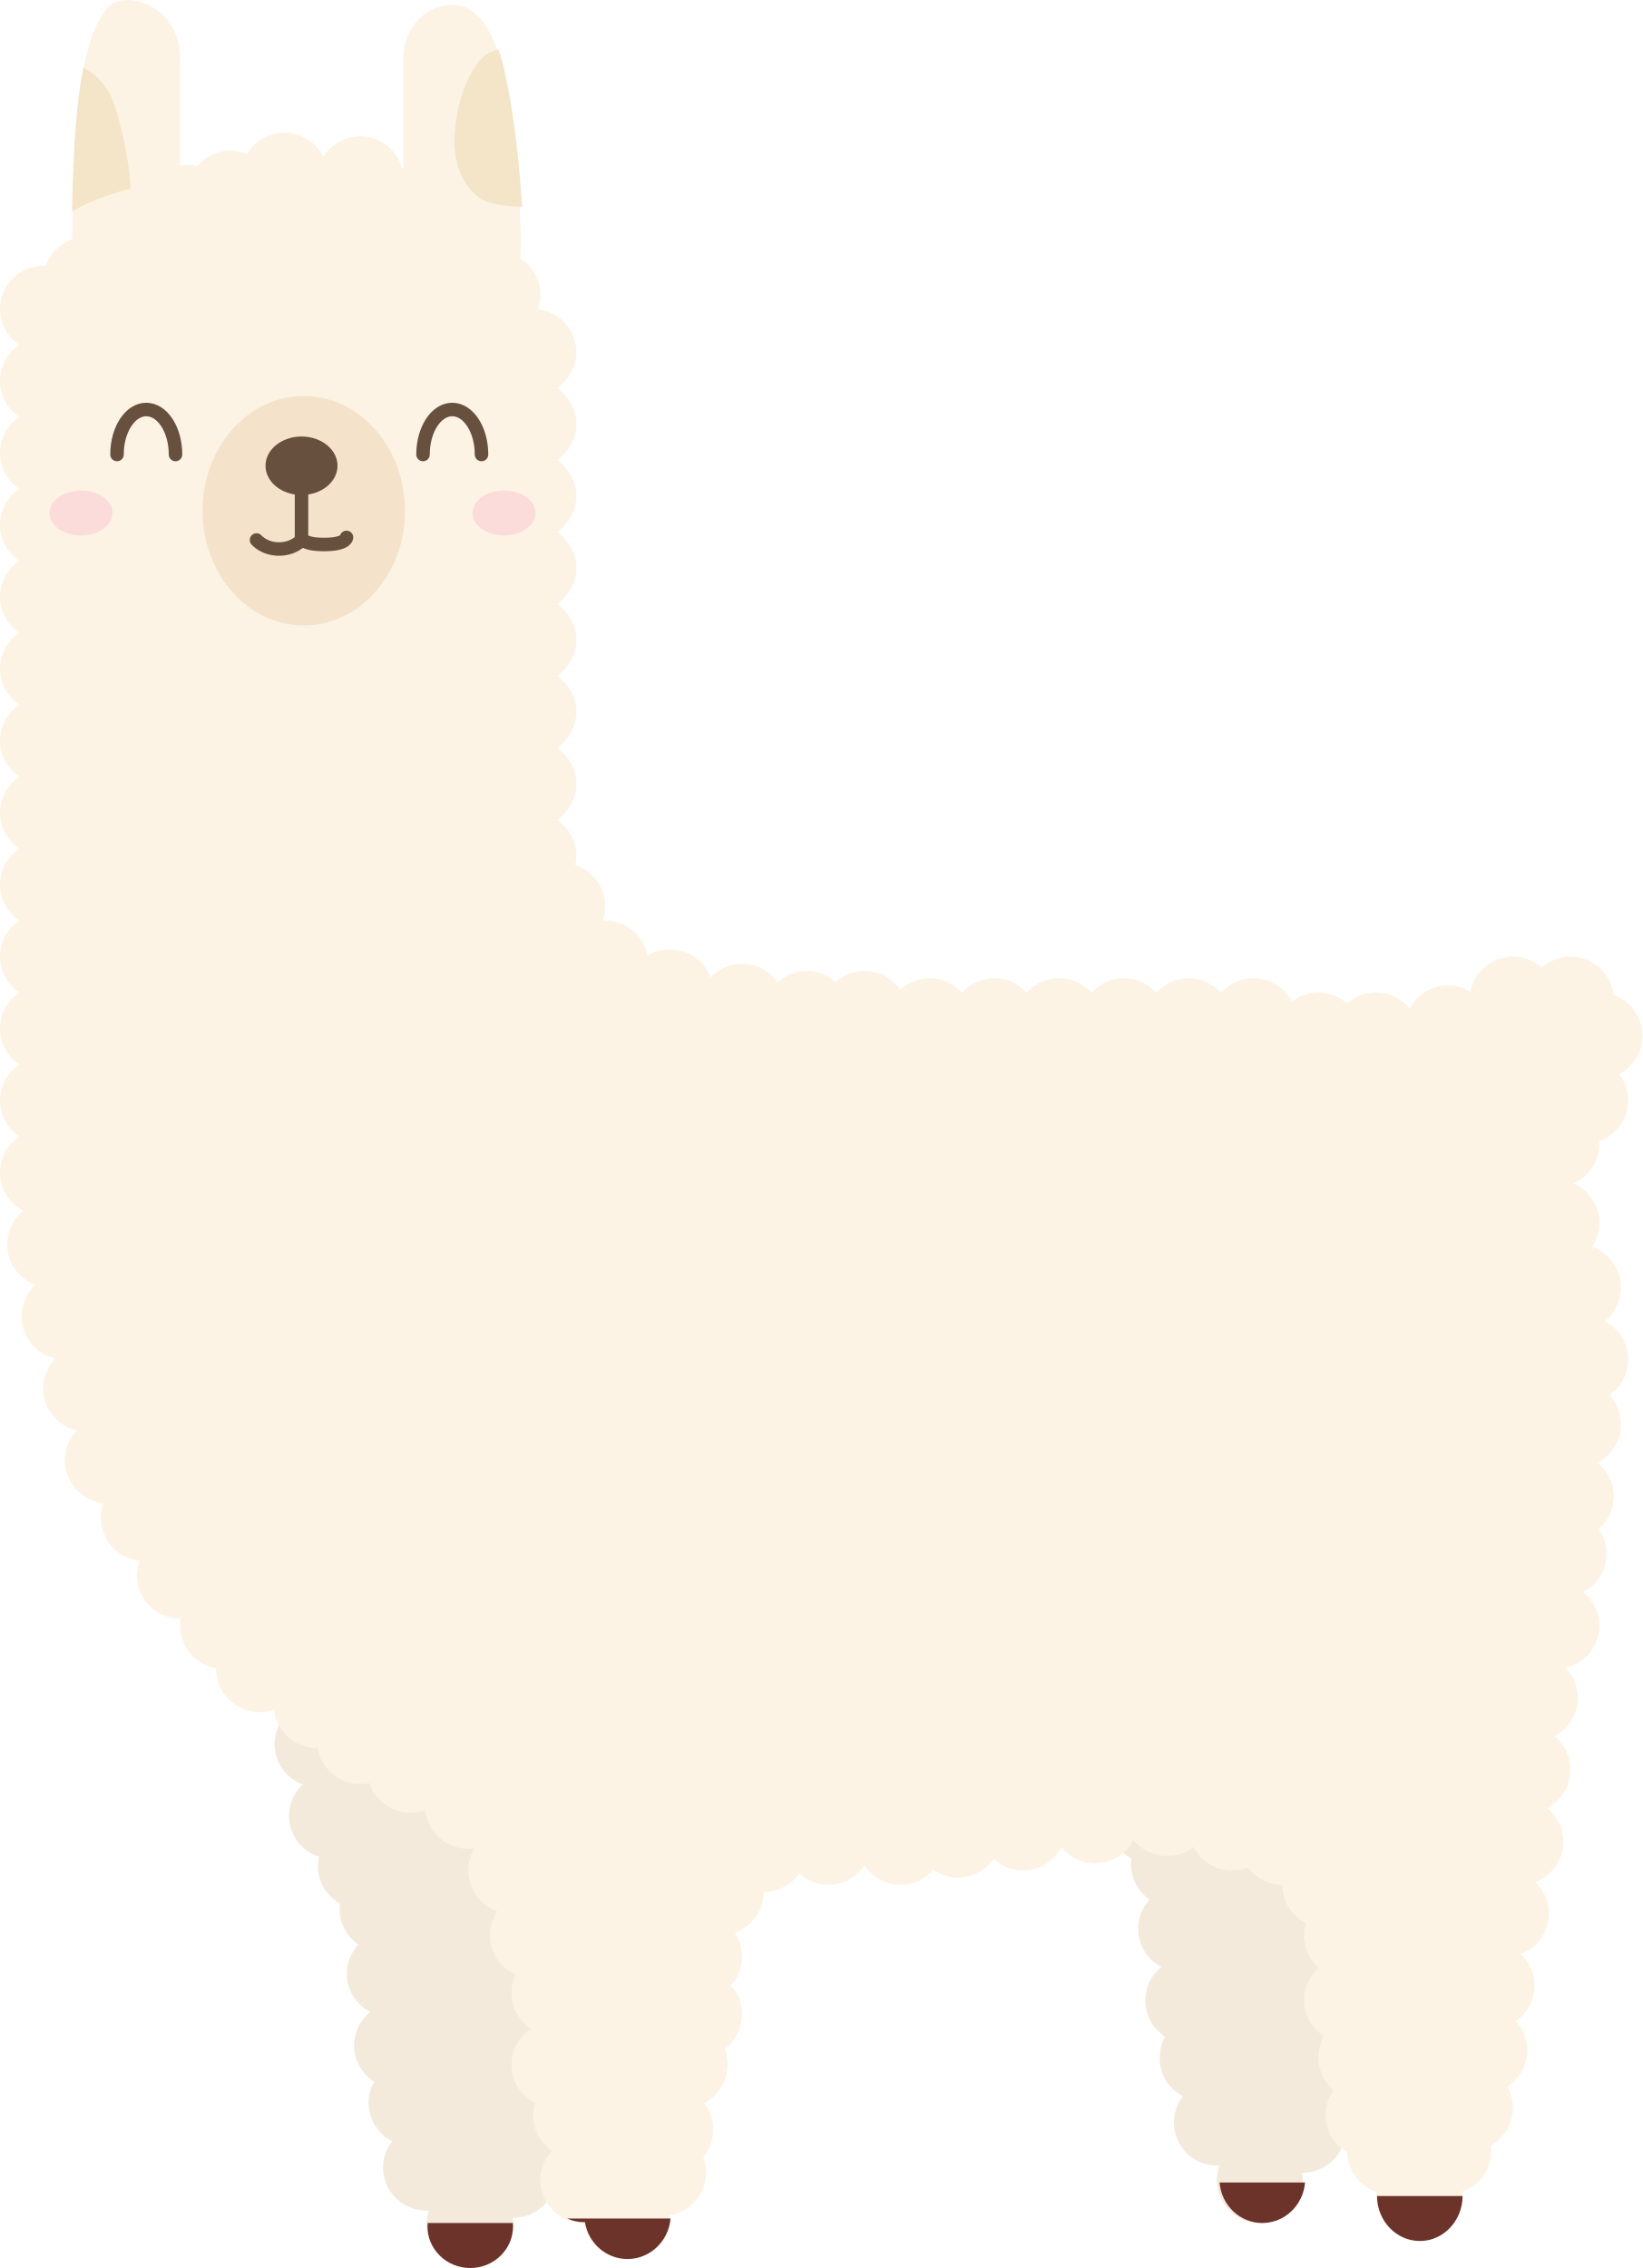
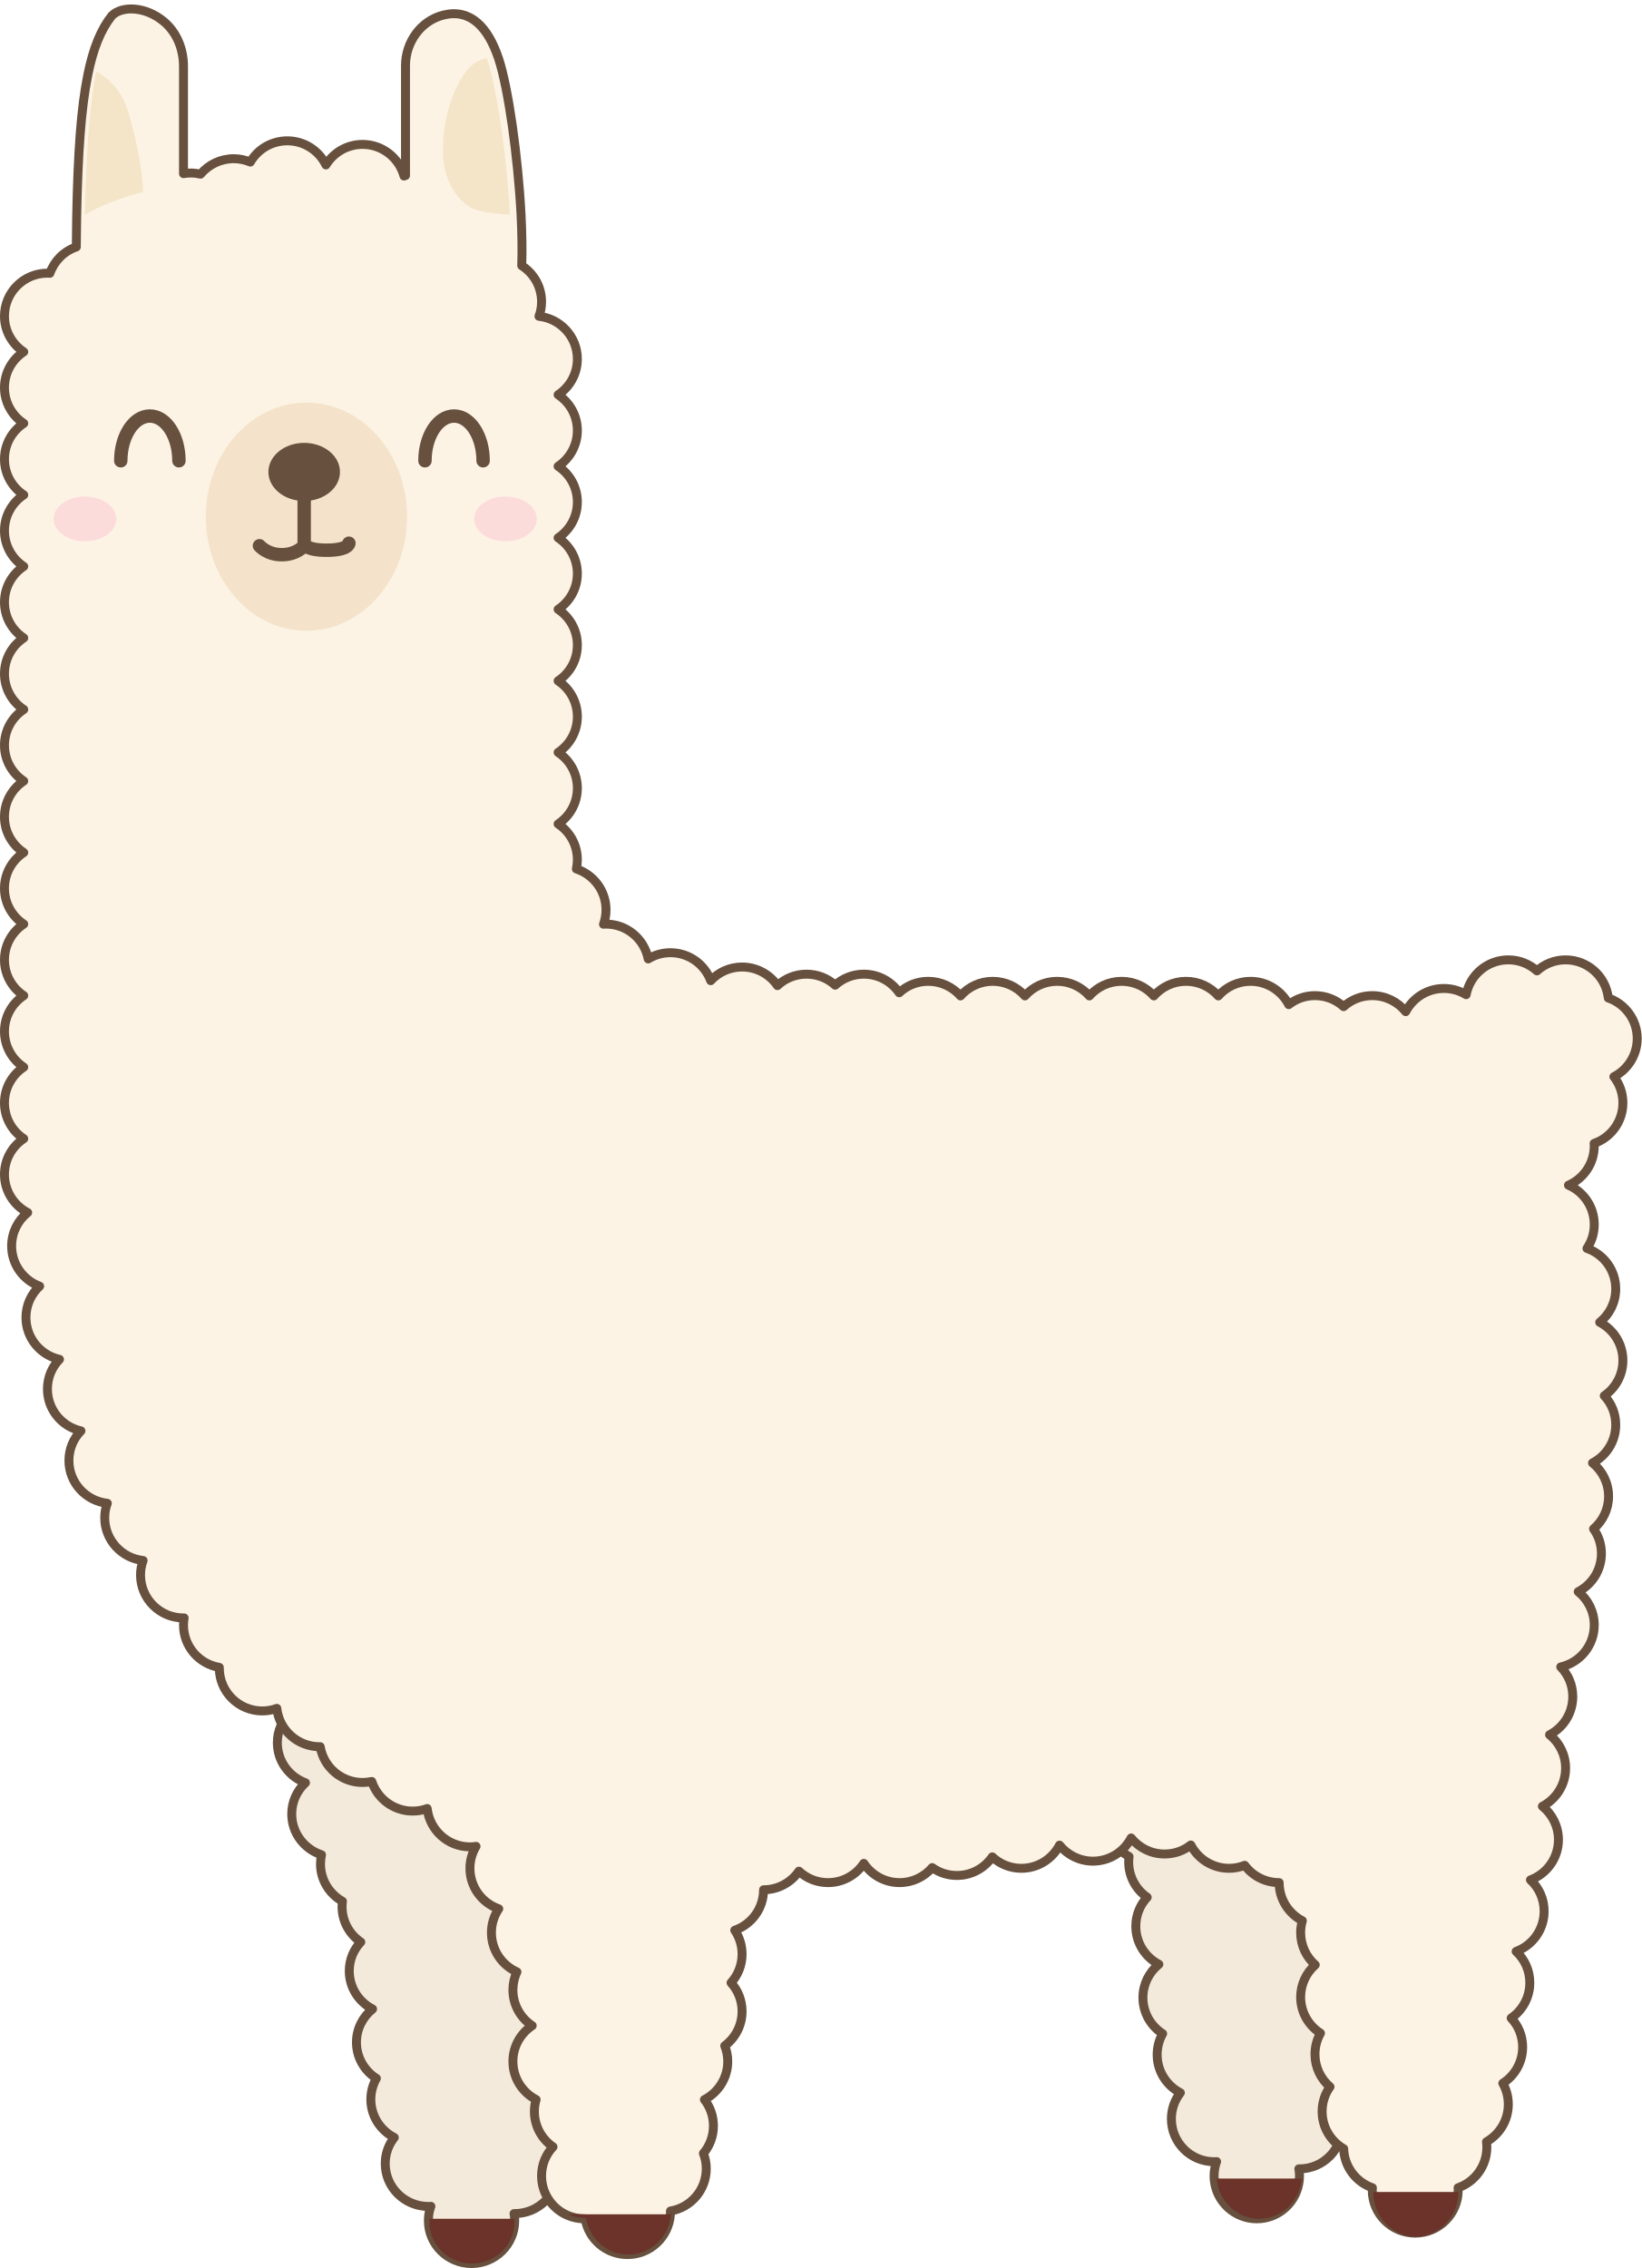
- <svg xmlns="http://www.w3.org/2000/svg" width="365px" height="504px" viewBox="0 0 365 504" version="1.1">
-   <g id="care" stroke="none" stroke-width="1" fill="none" fill-rule="evenodd">
-     <g id="Desktop-revision-1" transform="translate(-640, -626)">
-       <g id="pt-1" transform="translate(122, 384)">
-         <g id="llama-mascot" transform="translate(700.5, 494) scale(-1, 1) translate(-700.5, -494) translate(518, 242)">
-           <path d="M121.78,386.533 C123.657,388.272 124.818,390.76 124.818,393.519 C124.818,397.762 122.05,401.366 118.232,402.626 C118.375,403.28 118.455,403.982 118.455,404.684 C118.455,408.256 116.498,411.366 113.602,413.025 C113.65,413.424 113.682,413.838 113.682,414.253 C113.682,417.523 112.043,420.41 109.545,422.132 C111.136,423.823 112.091,426.104 112.091,428.608 C112.091,432.308 109.991,435.514 106.936,437.109 C109.1,438.847 110.5,441.543 110.5,444.557 C110.5,447.938 108.734,450.921 106.093,452.611 C106.873,453.999 107.318,455.61 107.318,457.316 C107.318,461.017 105.202,464.238 102.132,465.833 C103.405,467.444 104.136,469.47 104.136,471.671 C104.136,476.95 99.857,481.241 94.591,481.241 C94.4,481.241 94.209,481.241 94.034,481.209 C94.4,482.213 94.591,483.298 94.591,484.43 C94.591,484.702 94.575,484.973 94.559,485.228 C94.145,490.14 90.041,494 85.045,494 C80.05,494 75.945,490.14 75.532,485.228 C75.516,484.973 75.5,484.702 75.5,484.43 C75.5,483.888 75.548,483.346 75.643,482.835 L75.5,482.835 C70.234,482.835 65.955,478.545 65.955,473.266 L65.955,473.122 C61.436,472.373 58,468.433 58,463.696 C58,458.624 61.945,454.477 66.925,454.158 L77.091,371.19 L111.359,371.19 C113.093,369.228 115.639,368 118.455,368 C123.72,368 128,372.29 128,377.57 C128,381.685 125.407,385.193 121.78,386.533" id="left-leg" fill="#F3EADB" />
-           <path d="M94,485 C93.587,490.04 89.488,494 84.5,494 C79.512,494 75.413,490.04 75,485 L94,485 Z" id="left-foot-2" fill="#6B3329" />
-           <path d="M297.713,396.533 C299.611,398.272 300.784,400.76 300.784,403.519 C300.784,407.762 297.987,411.366 294.128,412.626 C294.273,413.28 294.353,413.982 294.353,414.684 C294.353,418.256 292.375,421.366 289.449,423.025 C289.497,423.424 289.529,423.838 289.529,424.253 C289.529,427.523 287.873,430.41 285.349,432.132 C286.957,433.823 287.922,436.104 287.922,438.608 C287.922,442.308 285.799,445.514 282.712,447.109 C284.899,448.847 286.314,451.543 286.314,454.557 C286.314,457.938 284.529,460.921 281.86,462.611 C282.648,463.999 283.098,465.61 283.098,467.316 C283.098,471.017 280.96,474.238 277.856,475.833 C279.143,477.444 279.882,479.47 279.882,481.671 C279.882,486.95 275.557,491.241 270.235,491.241 C270.042,491.241 269.849,491.241 269.673,491.209 C269.962,491.974 270.139,492.788 270.203,493.633 C270.219,493.904 270.235,494.159 270.235,494.43 C270.235,499.71 265.91,504 260.588,504 C255.266,504 250.941,499.71 250.941,494.43 C250.941,494.159 250.957,493.904 250.973,493.633 C251.005,493.362 251.038,493.091 251.086,492.835 L250.941,492.835 C245.619,492.835 241.294,488.545 241.294,483.266 L241.294,483.122 C236.728,482.373 233.255,478.433 233.255,473.696 C233.255,470.841 234.509,468.273 236.519,466.535 L222,414.684 L284.722,387.825 C284.706,387.745 284.706,387.649 284.706,387.57 C284.706,382.29 289.031,378 294.353,378 C299.675,378 304,382.29 304,387.57 C304,391.685 301.379,395.193 297.713,396.533" id="right-leg" fill="#F3EADB" />
-           <path d="M270,494.769 C270,499.862 265.741,504 260.5,504 C255.259,504 251,499.862 251,494.769 C251,494.508 251.016,494.262 251.032,494 L269.968,494 C269.984,494.262 270,494.508 270,494.769" id="right-foot-2" fill="#6B3329" />
-           <path d="M360.694,92.642 C363.287,94.353 365,97.296 365,100.638 C365,103.98 363.287,106.922 360.694,108.633 C363.287,110.344 365,113.286 365,116.628 C365,119.97 363.287,122.912 360.694,124.623 C363.287,126.334 365,129.277 365,132.619 C365,135.961 363.287,138.903 360.694,140.614 C363.287,142.325 365,145.267 365,148.609 C365,151.951 363.287,154.894 360.694,156.604 C363.287,158.315 365,161.258 365,164.6 C365,167.942 363.287,170.884 360.694,172.595 C363.287,174.306 365,177.248 365,180.59 C365,183.932 363.287,186.875 360.694,188.586 C363.287,190.297 365,193.239 365,196.581 C365,199.923 363.287,202.865 360.694,204.576 C363.287,206.287 365,209.229 365,212.571 C365,215.913 363.287,218.856 360.694,220.567 C363.287,222.278 365,225.22 365,228.562 C365,231.904 363.287,234.846 360.694,236.557 C363.287,238.268 365,241.21 365,244.552 C365,247.894 363.287,250.837 360.694,252.548 C363.287,254.259 365,257.201 365,260.543 C365,264.253 362.887,267.467 359.813,269.066 C361.99,270.809 363.399,273.511 363.399,276.533 C363.399,280.659 360.79,284.177 357.14,285.52 C359.029,287.263 360.197,289.758 360.197,292.524 C360.197,297.097 356.996,300.919 352.705,301.878 C354.386,303.589 355.395,305.924 355.395,308.515 C355.395,313.088 352.193,316.91 347.903,317.869 C349.584,319.58 350.592,321.915 350.592,324.505 C350.592,329.446 346.83,333.524 342.011,334.051 C342.396,335.059 342.588,336.162 342.588,337.298 C342.588,342.239 338.826,346.316 334.007,346.844 C334.391,347.851 334.583,348.955 334.583,350.09 C334.583,355.383 330.277,359.684 324.978,359.684 L324.834,359.684 C324.93,360.196 324.978,360.74 324.978,361.283 C324.978,366.033 321.52,369.982 316.974,370.734 L316.974,370.878 C316.974,376.17 312.667,380.472 307.368,380.472 C306.232,380.472 305.127,380.28 304.119,379.896 C303.59,384.709 299.508,388.467 294.561,388.467 L294.417,388.467 C293.665,393.009 289.711,396.462 284.956,396.462 C284.252,396.462 283.547,396.383 282.891,396.239 C281.626,400.076 278.008,402.859 273.75,402.859 C272.613,402.859 271.509,402.667 270.5,402.283 C269.972,407.096 265.89,410.854 260.943,410.854 C260.479,410.854 260.03,410.822 259.582,410.742 C260.447,412.165 260.943,413.86 260.943,415.651 C260.943,419.841 258.254,423.407 254.507,424.702 C255.548,426.237 256.14,428.06 256.14,430.043 C256.14,433.944 253.787,437.318 250.441,438.805 C251.018,440.021 251.338,441.396 251.338,442.835 C251.338,446.177 249.625,449.119 247.031,450.83 C249.625,452.541 251.338,455.484 251.338,458.826 C251.338,462.535 249.225,465.749 246.151,467.349 C246.407,468.196 246.535,469.091 246.535,470.019 C246.535,473.297 244.886,476.191 242.373,477.918 C243.974,479.613 244.934,481.9 244.934,484.41 C244.934,488.344 242.565,491.734 239.171,493.205 C238.002,493.717 236.69,494.005 235.329,494.005 L235.185,494.005 C234.432,498.546 230.478,502 225.724,502 C220.697,502 216.567,498.13 216.15,493.205 C216.134,492.949 216.118,492.678 216.118,492.406 L216.118,492.262 C211.572,491.51 208.114,487.561 208.114,482.811 C208.114,481.596 208.338,480.445 208.754,479.373 C207.346,477.71 206.513,475.568 206.513,473.217 C206.513,471.01 207.25,468.98 208.53,467.365 C205.441,465.765 203.311,462.535 203.311,458.826 C203.311,457.594 203.552,456.411 203.984,455.324 C201.63,453.581 200.11,450.782 200.11,447.632 C200.11,445.17 201.038,442.931 202.575,441.236 C201.038,439.541 200.11,437.302 200.11,434.84 C200.11,432.857 200.702,431.034 201.743,429.499 C197.996,428.204 195.307,424.638 195.307,420.448 C192.025,420.448 189.128,418.801 187.399,416.291 C185.702,417.89 183.412,418.849 180.899,418.849 C177.553,418.849 174.608,417.138 172.895,414.548 C171.182,417.138 168.236,418.849 164.89,418.849 C161.977,418.849 159.351,417.538 157.606,415.491 C156.054,416.611 154.148,417.25 152.083,417.25 C148.802,417.25 145.904,415.603 144.175,413.093 C142.478,414.692 140.189,415.651 137.675,415.651 C133.961,415.651 130.744,413.54 129.143,410.47 C127.398,412.645 124.692,414.052 121.667,414.052 C117.953,414.052 114.735,411.941 113.134,408.871 C111.389,411.046 108.684,412.453 105.658,412.453 C103.449,412.453 101.416,411.717 99.799,410.438 C98.198,413.524 94.964,415.651 91.25,415.651 C90.017,415.651 88.833,415.411 87.744,414.98 C85.999,417.33 83.198,418.849 80.044,418.849 C80.044,422.559 77.931,425.773 74.857,427.372 C75.113,428.22 75.241,429.115 75.241,430.043 C75.241,432.905 73.977,435.479 71.975,437.238 C73.977,438.997 75.241,441.572 75.241,444.434 C75.241,447.824 73.464,450.814 70.807,452.509 C71.591,453.9 72.039,455.516 72.039,457.227 C72.039,460.137 70.727,462.759 68.678,464.502 C69.798,466.053 70.439,467.956 70.439,470.019 C70.439,473.569 68.502,476.671 65.62,478.334 C65.492,482.38 62.85,485.802 59.2,487.065 C59.232,487.241 59.232,487.417 59.232,487.609 C59.232,492.901 54.926,497.203 49.627,497.203 C44.328,497.203 40.022,492.901 40.022,487.609 C40.022,487.417 40.022,487.241 40.054,487.065 C36.308,485.77 33.618,482.204 33.618,478.014 C33.618,477.598 33.65,477.183 33.698,476.783 C30.785,475.12 28.816,472.002 28.816,468.42 C28.816,466.709 29.264,465.094 30.048,463.703 C27.391,462.008 25.614,459.017 25.614,455.627 C25.614,453.117 26.575,450.83 28.175,449.135 C25.662,447.408 24.013,444.514 24.013,441.236 C24.013,438.47 25.182,435.975 27.071,434.232 C23.421,432.889 20.811,429.371 20.811,425.245 C20.811,422.479 21.98,419.985 23.869,418.242 C20.219,416.898 17.61,413.38 17.61,409.255 C17.61,406.233 19.018,403.53 21.196,401.787 C18.122,400.188 16.009,396.974 16.009,393.264 C16.009,390.242 17.418,387.54 19.595,385.797 C16.521,384.198 14.408,380.984 14.408,377.274 C14.408,374.683 15.416,372.349 17.097,370.638 C12.807,369.678 9.605,365.857 9.605,361.283 C9.605,358.261 11.014,355.559 13.191,353.816 C10.118,352.217 8.004,349.003 8.004,345.293 C8.004,343.23 8.645,341.327 9.765,339.776 C7.716,338.033 6.404,335.411 6.404,332.5 C6.404,329.478 7.812,326.776 9.989,325.033 C6.916,323.434 4.803,320.22 4.803,316.51 C4.803,313.999 5.763,311.713 7.364,310.018 C4.851,308.291 3.202,305.396 3.202,302.118 C3.202,298.409 5.315,295.194 8.389,293.595 C6.211,291.852 4.803,289.15 4.803,286.128 C4.803,281.938 7.492,278.372 11.238,277.077 C10.198,275.542 9.605,273.719 9.605,271.736 C9.605,267.803 11.975,264.413 15.368,262.942 C11.975,261.47 9.605,258.08 9.605,254.147 C9.605,253.955 9.605,253.779 9.637,253.603 C5.891,252.308 3.202,248.742 3.202,244.552 C3.202,242.346 3.938,240.315 5.219,238.7 C2.129,237.101 0,233.871 0,230.161 C0,225.955 2.705,222.39 6.468,221.094 C6.996,216.297 11.078,212.571 16.009,212.571 C18.474,212.571 20.715,213.499 22.412,215.034 C24.109,213.499 26.35,212.571 28.816,212.571 C33.49,212.571 37.396,215.929 38.245,220.359 C39.686,219.479 41.399,218.968 43.224,218.968 C46.938,218.968 50.155,221.078 51.756,224.149 C53.501,221.974 56.207,220.567 59.232,220.567 C61.698,220.567 63.939,221.494 65.636,223.029 C67.333,221.494 69.574,220.567 72.039,220.567 C74.249,220.567 76.282,221.302 77.899,222.581 C79.5,219.495 82.733,217.369 86.447,217.369 C89.313,217.369 91.89,218.632 93.651,220.631 C95.412,218.632 97.99,217.369 100.855,217.369 C103.721,217.369 106.298,218.632 108.059,220.631 C109.82,218.632 112.398,217.369 115.263,217.369 C118.129,217.369 120.706,218.632 122.467,220.631 C124.228,218.632 126.805,217.369 129.671,217.369 C132.537,217.369 135.114,218.632 136.875,220.631 C138.636,218.632 141.213,217.369 144.079,217.369 C146.945,217.369 149.522,218.632 151.283,220.631 C153.044,218.632 155.621,217.369 158.487,217.369 C161,217.369 163.289,218.328 164.986,219.927 C166.715,217.416 169.613,215.769 172.895,215.769 C175.36,215.769 177.601,216.697 179.298,218.232 C180.995,216.697 183.236,215.769 185.702,215.769 C188.215,215.769 190.504,216.729 192.201,218.328 C193.93,215.817 196.828,214.17 200.11,214.17 C202.879,214.17 205.377,215.338 207.121,217.225 C208.466,213.579 211.988,210.972 216.118,210.972 C217.943,210.972 219.656,211.484 221.097,212.363 C221.946,207.934 225.852,204.576 230.526,204.576 C230.718,204.576 230.911,204.576 231.087,204.608 C230.718,203.601 230.526,202.513 230.526,201.378 C230.526,197.125 233.312,193.511 237.154,192.247 C237.01,191.592 236.93,190.888 236.93,190.185 C236.93,186.843 238.643,183.9 241.236,182.189 C238.643,180.478 236.93,177.536 236.93,174.194 C236.93,170.852 238.643,167.91 241.236,166.199 C238.643,164.488 236.93,161.546 236.93,158.204 C236.93,154.862 238.643,151.919 241.236,150.208 C238.643,148.497 236.93,145.555 236.93,142.213 C236.93,138.871 238.643,135.929 241.236,134.218 C238.643,132.507 236.93,129.565 236.93,126.222 C236.93,122.88 238.643,119.938 241.236,118.227 C238.643,116.516 236.93,113.574 236.93,110.232 C236.93,106.89 238.643,103.948 241.236,102.237 C238.643,100.526 236.93,97.583 236.93,94.241 C236.93,90.899 238.643,87.957 241.236,86.246 C238.643,84.535 236.93,81.593 236.93,78.251 C236.93,73.31 240.692,69.232 245.511,68.705 C245.126,67.697 244.934,66.594 244.934,65.458 C244.934,62.068 246.695,59.094 249.369,57.383 C249.241,54.041 249.321,50.172 249.513,46.11 C250.201,32.918 252.378,17.599 254.539,11.091 C254.555,11.043 254.571,11.011 254.588,10.963 C256.877,4.183 260.783,-0.151 266.882,1.368 C271.957,2.648 275.351,7.445 275.351,12.674 L275.351,37.235 C275.463,37.267 275.575,37.299 275.687,37.347 C276.792,33.286 280.538,30.279 284.956,30.279 C288.414,30.279 291.456,32.118 293.137,34.869 C294.689,31.686 297.971,29.48 301.765,29.48 C305.303,29.48 308.393,31.383 310.042,34.229 C311.195,33.749 312.443,33.477 313.772,33.477 C316.734,33.477 319.391,34.821 321.168,36.931 C321.872,36.771 322.609,36.676 323.377,36.676 C323.921,36.676 324.45,36.723 324.978,36.819 L324.978,12.834 C324.978,9.076 326.403,5.382 329.236,2.935 C333.367,-0.63 338.746,-0.742 340.987,1.496 C343.42,4.535 345.165,8.724 346.382,14.8 C347.887,22.188 348.591,32.326 348.863,46.526 C348.895,48.668 348.927,50.891 348.943,53.21 C351.713,54.153 353.89,56.344 354.85,59.094 C355.027,59.062 355.203,59.062 355.395,59.062 C360.694,59.062 365,63.364 365,68.657 C365,71.999 363.287,74.941 360.694,76.652 C363.287,78.363 365,81.305 365,84.647 C365,87.989 363.287,90.931 360.694,92.642" id="body" fill="#FCF3E4" />
-           <path d="M59,488 C59,493.517 54.741,498 49.5,498 C44.259,498 40,493.517 40,488 L59,488 Z" id="left-foot-1" fill="#6B3329" />
-           <path d="M239,493 C237.832,493.524 236.521,493.818 235.161,493.818 L235.017,493.818 C234.266,498.465 230.315,502 225.565,502 C220.542,502 216.416,498.04 216,493 L239,493 Z" id="right-foot-1" fill="#6B3329" />
-           <path d="M264,31.828 C264,38.197 260.718,42.975 257.435,44.567 C255.663,45.427 252.003,45.825 249,46 C249.706,32.863 251.938,17.608 254.153,11.127 C254.17,11.08 254.186,11.048 254.202,11 C255.745,11.287 257.583,12.146 259.077,14.312 C262.359,19.089 264,25.459 264,31.828" id="ear-left" fill="#F4E5C8" />
-           <path d="M349,47 C343.928,43.855 336,41.903 336,41.903 C336,41.903 336,35.452 339.283,24.161 C340.694,19.339 343.583,16.565 346.456,15 C347.999,22.452 348.721,32.677 349,47" id="ear-right" fill="#F4E5C8" />
-           <path d="M320,113.5 C320,127.582 309.926,139 297.5,139 C285.074,139 275,127.582 275,113.5 C275,99.418 285.074,88 297.5,88 C309.926,88 320,99.418 320,113.5" id="nose-shape" fill="#F4E3CA" />
-           <path d="M258,101 C258,95.483 260.909,91 264.5,91 C268.091,91 271,95.483 271,101" id="eye-left" stroke="#67503E" stroke-width="3" stroke-linecap="round" stroke-linejoin="round" />
-           <path d="M326,101 C326,95.483 328.909,91 332.5,91 C336.091,91 339,95.483 339,101" id="eye-right" stroke="#67503E" stroke-width="3" stroke-linecap="round" stroke-linejoin="round" />
-           <path d="M306,103.5 C306,107.09 302.418,110 298,110 C293.582,110 290,107.09 290,103.5 C290,99.91 293.582,97 298,97 C302.418,97 306,99.91 306,103.5" id="nose" fill="#67503E" />
-           <path d="M298,110 L298,119.429 C298,119.429 298,121 293,121 C288,121 288,119.429 288,119.429" id="mouth-left" stroke="#67503E" stroke-width="3" stroke-linecap="round" stroke-linejoin="round" />
-           <path d="M298,120 C298,120 299.667,122 303,122 C306.333,122 308,120 308,120" id="mouth-right" stroke="#67503E" stroke-width="3" stroke-linecap="round" stroke-linejoin="round" />
-           <path d="M354,114 C354,116.762 350.866,119 347,119 C343.134,119 340,116.762 340,114 C340,111.238 343.134,109 347,109 C350.866,109 354,111.238 354,114" id="blush-right" fill="#FCDBDB" />
-           <path d="M260,114 C260,116.762 256.866,119 253,119 C249.134,119 246,116.762 246,114 C246,111.238 249.134,109 253,109 C256.866,109 260,111.238 260,114" id="blush-left" fill="#FCDBDB" />
-         </g>
+ <svg xmlns="http://www.w3.org/2000/svg" width="367px" height="507px" viewBox="0 0 367 507" version="1.1">
+   <g id="ui-kit" stroke="none" stroke-width="1" fill="none" fill-rule="evenodd">
+     <g id="llama-illustrations" transform="translate(-622, -91)">
+       <g id="llama-mascot" transform="translate(805.5, 345) scale(-1, 1) translate(-805.5, -345) translate(623, 93)">
+         <path d="M121.78,386.533 C123.657,388.272 124.818,390.76 124.818,393.519 C124.818,397.762 122.05,401.366 118.232,402.626 C118.375,403.28 118.455,403.982 118.455,404.684 C118.455,408.256 116.498,411.366 113.602,413.025 C113.65,413.424 113.682,413.838 113.682,414.253 C113.682,417.523 112.043,420.41 109.545,422.132 C111.136,423.823 112.091,426.104 112.091,428.608 C112.091,432.308 109.991,435.514 106.936,437.109 C109.1,438.847 110.5,441.543 110.5,444.557 C110.5,447.938 108.734,450.921 106.093,452.611 C106.873,453.999 107.318,455.61 107.318,457.316 C107.318,461.017 105.202,464.238 102.132,465.833 C103.405,467.444 104.136,469.47 104.136,471.671 C104.136,476.95 99.857,481.241 94.591,481.241 C94.4,481.241 94.209,481.241 94.034,481.209 C94.4,482.213 94.591,483.298 94.591,484.43 C94.591,484.702 94.575,484.973 94.559,485.228 C94.145,490.14 90.041,494 85.045,494 C80.05,494 75.945,490.14 75.532,485.228 C75.516,484.973 75.5,484.702 75.5,484.43 C75.5,483.888 75.548,483.346 75.643,482.835 L75.5,482.835 C70.234,482.835 65.955,478.545 65.955,473.266 L65.955,473.122 C61.436,472.373 58,468.433 58,463.696 C58,458.624 61.945,454.477 66.925,454.158 L77.091,371.19 L111.359,371.19 C113.093,369.228 115.639,368 118.455,368 C123.72,368 128,372.29 128,377.57 C128,381.685 125.407,385.193 121.78,386.533" id="left-leg" stroke="#67503E" stroke-width="2" fill="#F3EADB" stroke-linecap="round" stroke-linejoin="round" />
+         <path d="M94,485 C93.587,490.04 89.488,494 84.5,494 C79.512,494 75.413,490.04 75,485 L94,485 Z" id="left-foot-2" fill="#6B3329" />
+         <path d="M297.713,396.533 C299.611,398.272 300.784,400.76 300.784,403.519 C300.784,407.762 297.987,411.366 294.128,412.626 C294.273,413.28 294.353,413.982 294.353,414.684 C294.353,418.256 292.375,421.366 289.449,423.025 C289.497,423.424 289.529,423.838 289.529,424.253 C289.529,427.523 287.873,430.41 285.349,432.132 C286.957,433.823 287.922,436.104 287.922,438.608 C287.922,442.308 285.799,445.514 282.712,447.109 C284.899,448.847 286.314,451.543 286.314,454.557 C286.314,457.938 284.529,460.921 281.86,462.611 C282.648,463.999 283.098,465.61 283.098,467.316 C283.098,471.017 280.96,474.238 277.856,475.833 C279.143,477.444 279.882,479.47 279.882,481.671 C279.882,486.95 275.557,491.241 270.235,491.241 C270.042,491.241 269.849,491.241 269.673,491.209 C269.962,491.974 270.139,492.788 270.203,493.633 C270.219,493.904 270.235,494.159 270.235,494.43 C270.235,499.71 265.91,504 260.588,504 C255.266,504 250.941,499.71 250.941,494.43 C250.941,494.159 250.957,493.904 250.973,493.633 C251.005,493.362 251.038,493.091 251.086,492.835 L250.941,492.835 C245.619,492.835 241.294,488.545 241.294,483.266 L241.294,483.122 C236.728,482.373 233.255,478.433 233.255,473.696 C233.255,470.841 234.509,468.273 236.519,466.535 L222,414.684 L284.722,387.825 C284.706,387.745 284.706,387.649 284.706,387.57 C284.706,382.29 289.031,378 294.353,378 C299.675,378 304,382.29 304,387.57 C304,391.685 301.379,395.193 297.713,396.533" id="right-leg" stroke="#67503E" stroke-width="2" fill="#F3EADB" stroke-linecap="round" stroke-linejoin="round" />
+         <path d="M270,494.769 C270,499.862 265.741,504 260.5,504 C255.259,504 251,499.862 251,494.769 C251,494.508 251.016,494.262 251.032,494 L269.968,494 C269.984,494.262 270,494.508 270,494.769" id="right-foot-2" fill="#6B3329" />
+         <path d="M360.694,92.642 C363.287,94.353 365,97.296 365,100.638 C365,103.98 363.287,106.922 360.694,108.633 C363.287,110.344 365,113.286 365,116.628 C365,119.97 363.287,122.912 360.694,124.623 C363.287,126.334 365,129.277 365,132.619 C365,135.961 363.287,138.903 360.694,140.614 C363.287,142.325 365,145.267 365,148.609 C365,151.951 363.287,154.894 360.694,156.604 C363.287,158.315 365,161.258 365,164.6 C365,167.942 363.287,170.884 360.694,172.595 C363.287,174.306 365,177.248 365,180.59 C365,183.932 363.287,186.875 360.694,188.586 C363.287,190.297 365,193.239 365,196.581 C365,199.923 363.287,202.865 360.694,204.576 C363.287,206.287 365,209.229 365,212.571 C365,215.913 363.287,218.856 360.694,220.567 C363.287,222.278 365,225.22 365,228.562 C365,231.904 363.287,234.846 360.694,236.557 C363.287,238.268 365,241.21 365,244.552 C365,247.894 363.287,250.837 360.694,252.548 C363.287,254.259 365,257.201 365,260.543 C365,264.253 362.887,267.467 359.813,269.066 C361.99,270.809 363.399,273.511 363.399,276.533 C363.399,280.659 360.79,284.177 357.14,285.52 C359.029,287.263 360.197,289.758 360.197,292.524 C360.197,297.097 356.996,300.919 352.705,301.878 C354.386,303.589 355.395,305.924 355.395,308.515 C355.395,313.088 352.193,316.91 347.903,317.869 C349.584,319.58 350.592,321.915 350.592,324.505 C350.592,329.446 346.83,333.524 342.011,334.051 C342.396,335.059 342.588,336.162 342.588,337.298 C342.588,342.239 338.826,346.316 334.007,346.844 C334.391,347.851 334.583,348.955 334.583,350.09 C334.583,355.383 330.277,359.684 324.978,359.684 L324.834,359.684 C324.93,360.196 324.978,360.74 324.978,361.283 C324.978,366.033 321.52,369.982 316.974,370.734 L316.974,370.878 C316.974,376.17 312.667,380.472 307.368,380.472 C306.232,380.472 305.127,380.28 304.119,379.896 C303.59,384.709 299.508,388.467 294.561,388.467 L294.417,388.467 C293.665,393.009 289.711,396.462 284.956,396.462 C284.252,396.462 283.547,396.383 282.891,396.239 C281.626,400.076 278.008,402.859 273.75,402.859 C272.613,402.859 271.509,402.667 270.5,402.283 C269.972,407.096 265.89,410.854 260.943,410.854 C260.479,410.854 260.03,410.822 259.582,410.742 C260.447,412.165 260.943,413.86 260.943,415.651 C260.943,419.841 258.254,423.407 254.507,424.702 C255.548,426.237 256.14,428.06 256.14,430.043 C256.14,433.944 253.787,437.318 250.441,438.805 C251.018,440.021 251.338,441.396 251.338,442.835 C251.338,446.177 249.625,449.119 247.031,450.83 C249.625,452.541 251.338,455.484 251.338,458.826 C251.338,462.535 249.225,465.749 246.151,467.349 C246.407,468.196 246.535,469.091 246.535,470.019 C246.535,473.297 244.886,476.191 242.373,477.918 C243.974,479.613 244.934,481.9 244.934,484.41 C244.934,488.344 242.565,491.734 239.171,493.205 C238.002,493.717 236.69,494.005 235.329,494.005 L235.185,494.005 C234.432,498.546 230.478,502 225.724,502 C220.697,502 216.567,498.13 216.15,493.205 C216.134,492.949 216.118,492.678 216.118,492.406 L216.118,492.262 C211.572,491.51 208.114,487.561 208.114,482.811 C208.114,481.596 208.338,480.445 208.754,479.373 C207.346,477.71 206.513,475.568 206.513,473.217 C206.513,471.01 207.25,468.98 208.53,467.365 C205.441,465.765 203.311,462.535 203.311,458.826 C203.311,457.594 203.552,456.411 203.984,455.324 C201.63,453.581 200.11,450.782 200.11,447.632 C200.11,445.17 201.038,442.931 202.575,441.236 C201.038,439.541 200.11,437.302 200.11,434.84 C200.11,432.857 200.702,431.034 201.743,429.499 C197.996,428.204 195.307,424.638 195.307,420.448 C192.025,420.448 189.128,418.801 187.399,416.291 C185.702,417.89 183.412,418.849 180.899,418.849 C177.553,418.849 174.608,417.138 172.895,414.548 C171.182,417.138 168.236,418.849 164.89,418.849 C161.977,418.849 159.351,417.538 157.606,415.491 C156.054,416.611 154.148,417.25 152.083,417.25 C148.802,417.25 145.904,415.603 144.175,413.093 C142.478,414.692 140.189,415.651 137.675,415.651 C133.961,415.651 130.744,413.54 129.143,410.47 C127.398,412.645 124.692,414.052 121.667,414.052 C117.953,414.052 114.735,411.941 113.134,408.871 C111.389,411.046 108.684,412.453 105.658,412.453 C103.449,412.453 101.416,411.717 99.799,410.438 C98.198,413.524 94.964,415.651 91.25,415.651 C90.017,415.651 88.833,415.411 87.744,414.98 C85.999,417.33 83.198,418.849 80.044,418.849 C80.044,422.559 77.931,425.773 74.857,427.372 C75.113,428.22 75.241,429.115 75.241,430.043 C75.241,432.905 73.977,435.479 71.975,437.238 C73.977,438.997 75.241,441.572 75.241,444.434 C75.241,447.824 73.464,450.814 70.807,452.509 C71.591,453.9 72.039,455.516 72.039,457.227 C72.039,460.137 70.727,462.759 68.678,464.502 C69.798,466.053 70.439,467.956 70.439,470.019 C70.439,473.569 68.502,476.671 65.62,478.334 C65.492,482.38 62.85,485.802 59.2,487.065 C59.232,487.241 59.232,487.417 59.232,487.609 C59.232,492.901 54.926,497.203 49.627,497.203 C44.328,497.203 40.022,492.901 40.022,487.609 C40.022,487.417 40.022,487.241 40.054,487.065 C36.308,485.77 33.618,482.204 33.618,478.014 C33.618,477.598 33.65,477.183 33.698,476.783 C30.785,475.12 28.816,472.002 28.816,468.42 C28.816,466.709 29.264,465.094 30.048,463.703 C27.391,462.008 25.614,459.017 25.614,455.627 C25.614,453.117 26.575,450.83 28.175,449.135 C25.662,447.408 24.013,444.514 24.013,441.236 C24.013,438.47 25.182,435.975 27.071,434.232 C23.421,432.889 20.811,429.371 20.811,425.245 C20.811,422.479 21.98,419.985 23.869,418.242 C20.219,416.898 17.61,413.38 17.61,409.255 C17.61,406.233 19.018,403.53 21.196,401.787 C18.122,400.188 16.009,396.974 16.009,393.264 C16.009,390.242 17.418,387.54 19.595,385.797 C16.521,384.198 14.408,380.984 14.408,377.274 C14.408,374.683 15.416,372.349 17.097,370.638 C12.807,369.678 9.605,365.857 9.605,361.283 C9.605,358.261 11.014,355.559 13.191,353.816 C10.118,352.217 8.004,349.003 8.004,345.293 C8.004,343.23 8.645,341.327 9.765,339.776 C7.716,338.033 6.404,335.411 6.404,332.5 C6.404,329.478 7.812,326.776 9.989,325.033 C6.916,323.434 4.803,320.22 4.803,316.51 C4.803,313.999 5.763,311.713 7.364,310.018 C4.851,308.291 3.202,305.396 3.202,302.118 C3.202,298.409 5.315,295.194 8.389,293.595 C6.211,291.852 4.803,289.15 4.803,286.128 C4.803,281.938 7.492,278.372 11.238,277.077 C10.198,275.542 9.605,273.719 9.605,271.736 C9.605,267.803 11.975,264.413 15.368,262.942 C11.975,261.47 9.605,258.08 9.605,254.147 C9.605,253.955 9.605,253.779 9.637,253.603 C5.891,252.308 3.202,248.742 3.202,244.552 C3.202,242.346 3.938,240.315 5.219,238.7 C2.129,237.101 0,233.871 0,230.161 C0,225.955 2.705,222.39 6.468,221.094 C6.996,216.297 11.078,212.571 16.009,212.571 C18.474,212.571 20.715,213.499 22.412,215.034 C24.109,213.499 26.35,212.571 28.816,212.571 C33.49,212.571 37.396,215.929 38.245,220.359 C39.686,219.479 41.399,218.968 43.224,218.968 C46.938,218.968 50.155,221.078 51.756,224.149 C53.501,221.974 56.207,220.567 59.232,220.567 C61.698,220.567 63.939,221.494 65.636,223.029 C67.333,221.494 69.574,220.567 72.039,220.567 C74.249,220.567 76.282,221.302 77.899,222.581 C79.5,219.495 82.733,217.369 86.447,217.369 C89.313,217.369 91.89,218.632 93.651,220.631 C95.412,218.632 97.99,217.369 100.855,217.369 C103.721,217.369 106.298,218.632 108.059,220.631 C109.82,218.632 112.398,217.369 115.263,217.369 C118.129,217.369 120.706,218.632 122.467,220.631 C124.228,218.632 126.805,217.369 129.671,217.369 C132.537,217.369 135.114,218.632 136.875,220.631 C138.636,218.632 141.213,217.369 144.079,217.369 C146.945,217.369 149.522,218.632 151.283,220.631 C153.044,218.632 155.621,217.369 158.487,217.369 C161,217.369 163.289,218.328 164.986,219.927 C166.715,217.416 169.613,215.769 172.895,215.769 C175.36,215.769 177.601,216.697 179.298,218.232 C180.995,216.697 183.236,215.769 185.702,215.769 C188.215,215.769 190.504,216.729 192.201,218.328 C193.93,215.817 196.828,214.17 200.11,214.17 C202.879,214.17 205.377,215.338 207.121,217.225 C208.466,213.579 211.988,210.972 216.118,210.972 C217.943,210.972 219.656,211.484 221.097,212.363 C221.946,207.934 225.852,204.576 230.526,204.576 C230.718,204.576 230.911,204.576 231.087,204.608 C230.718,203.601 230.526,202.513 230.526,201.378 C230.526,197.125 233.312,193.511 237.154,192.247 C237.01,191.592 236.93,190.888 236.93,190.185 C236.93,186.843 238.643,183.9 241.236,182.189 C238.643,180.478 236.93,177.536 236.93,174.194 C236.93,170.852 238.643,167.91 241.236,166.199 C238.643,164.488 236.93,161.546 236.93,158.204 C236.93,154.862 238.643,151.919 241.236,150.208 C238.643,148.497 236.93,145.555 236.93,142.213 C236.93,138.871 238.643,135.929 241.236,134.218 C238.643,132.507 236.93,129.565 236.93,126.222 C236.93,122.88 238.643,119.938 241.236,118.227 C238.643,116.516 236.93,113.574 236.93,110.232 C236.93,106.89 238.643,103.948 241.236,102.237 C238.643,100.526 236.93,97.583 236.93,94.241 C236.93,90.899 238.643,87.957 241.236,86.246 C238.643,84.535 236.93,81.593 236.93,78.251 C236.93,73.31 240.692,69.232 245.511,68.705 C245.126,67.697 244.934,66.594 244.934,65.458 C244.934,62.068 246.695,59.094 249.369,57.383 C249.241,54.041 249.321,50.172 249.513,46.11 C250.201,32.918 252.378,17.599 254.539,11.091 C254.555,11.043 254.571,11.011 254.588,10.963 C256.877,4.183 260.783,-0.151 266.882,1.368 C271.957,2.648 275.351,7.445 275.351,12.674 L275.351,37.235 C275.463,37.267 275.575,37.299 275.687,37.347 C276.792,33.286 280.538,30.279 284.956,30.279 C288.414,30.279 291.456,32.118 293.137,34.869 C294.689,31.686 297.971,29.48 301.765,29.48 C305.303,29.48 308.393,31.383 310.042,34.229 C311.195,33.749 312.443,33.477 313.772,33.477 C316.734,33.477 319.391,34.821 321.168,36.931 C321.872,36.771 322.609,36.676 323.377,36.676 C323.921,36.676 324.45,36.723 324.978,36.819 L324.978,12.834 C324.978,9.076 326.403,5.382 329.236,2.935 C333.367,-0.63 338.746,-0.742 340.987,1.496 C343.42,4.535 345.165,8.724 346.382,14.8 C347.887,22.188 348.591,32.326 348.863,46.526 C348.895,48.668 348.927,50.891 348.943,53.21 C351.713,54.153 353.89,56.344 354.85,59.094 C355.027,59.062 355.203,59.062 355.395,59.062 C360.694,59.062 365,63.364 365,68.657 C365,71.999 363.287,74.941 360.694,76.652 C363.287,78.363 365,81.305 365,84.647 C365,87.989 363.287,90.931 360.694,92.642" id="body" stroke="#67503E" stroke-width="2" fill="#FCF3E4" stroke-linecap="round" stroke-linejoin="round" />
+         <path d="M59,488 C59,493.517 54.741,498 49.5,498 C44.259,498 40,493.517 40,488 L59,488 Z" id="left-foot-1" fill="#6B3329" />
+         <path d="M239,493 C237.832,493.524 236.521,493.818 235.161,493.818 L235.017,493.818 C234.266,498.465 230.315,502 225.565,502 C220.542,502 216.416,498.04 216,493 L239,493 Z" id="right-foot-1" fill="#6B3329" />
+         <path d="M267,31.828 C267,38.197 263.718,42.975 260.435,44.567 C258.663,45.427 255.003,45.825 252,46 C252.706,32.863 254.938,17.608 257.153,11.127 C257.17,11.08 257.186,11.048 257.202,11 C258.745,11.287 260.583,12.146 262.077,14.312 C265.359,19.089 267,25.459 267,31.828" id="ear-left" fill="#F4E5C8" />
+         <path d="M347,46 C341.928,42.855 334,40.903 334,40.903 C334,40.903 334,34.452 337.283,23.161 C338.694,18.339 341.583,15.565 344.456,14 C345.999,21.452 346.721,31.677 347,46" id="ear-right" fill="#F4E5C8" />
+         <path d="M320,113.5 C320,127.582 309.926,139 297.5,139 C285.074,139 275,127.582 275,113.5 C275,99.418 285.074,88 297.5,88 C309.926,88 320,99.418 320,113.5" id="nose-shape" fill="#F4E3CA" />
+         <path d="M258,101 C258,95.483 260.909,91 264.5,91 C268.091,91 271,95.483 271,101" id="eye-left" stroke="#67503E" stroke-width="3" stroke-linecap="round" stroke-linejoin="round" />
+         <path d="M326,101 C326,95.483 328.909,91 332.5,91 C336.091,91 339,95.483 339,101" id="eye-right" stroke="#67503E" stroke-width="3" stroke-linecap="round" stroke-linejoin="round" />
+         <path d="M306,103.5 C306,107.09 302.418,110 298,110 C293.582,110 290,107.09 290,103.5 C290,99.91 293.582,97 298,97 C302.418,97 306,99.91 306,103.5" id="nose" fill="#67503E" />
+         <path d="M298,110 L298,119.429 C298,119.429 298,121 293,121 C288,121 288,119.429 288,119.429" id="mouth-left" stroke="#67503E" stroke-width="3" stroke-linecap="round" stroke-linejoin="round" />
+         <path d="M298,120 C298,120 299.667,122 303,122 C306.333,122 308,120 308,120" id="mouth-right" stroke="#67503E" stroke-width="3" stroke-linecap="round" stroke-linejoin="round" />
+         <path d="M354,114 C354,116.762 350.866,119 347,119 C343.134,119 340,116.762 340,114 C340,111.238 343.134,109 347,109 C350.866,109 354,111.238 354,114" id="blush-right" fill="#FCDBDB" />
+         <path d="M260,114 C260,116.762 256.866,119 253,119 C249.134,119 246,116.762 246,114 C246,111.238 249.134,109 253,109 C256.866,109 260,111.238 260,114" id="blush-left" fill="#FCDBDB" />
      </g>
    </g>
  </g>
</svg>
